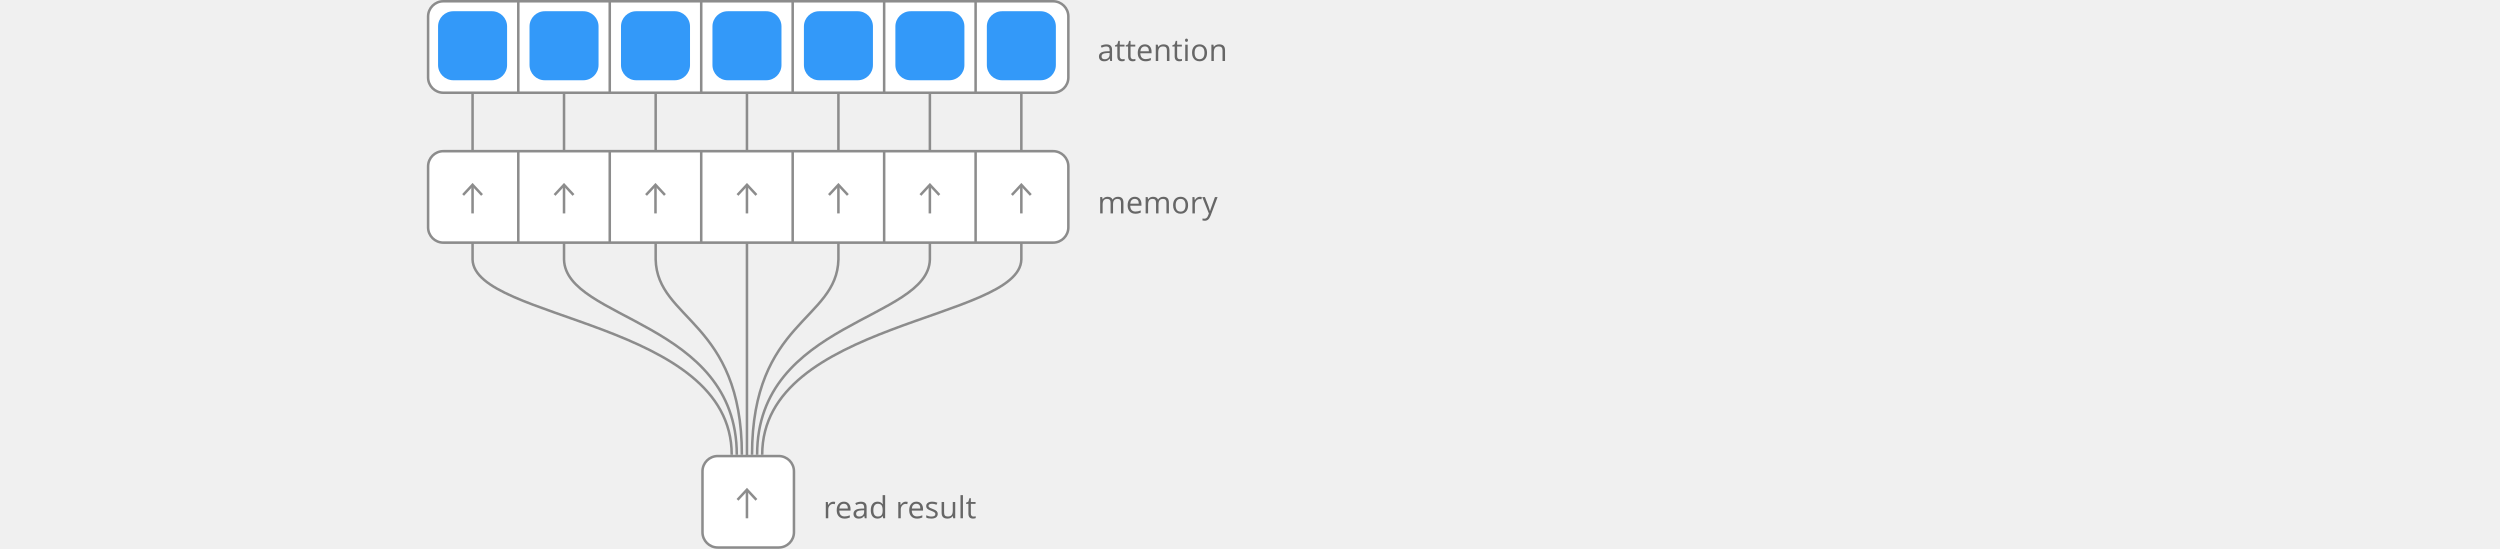
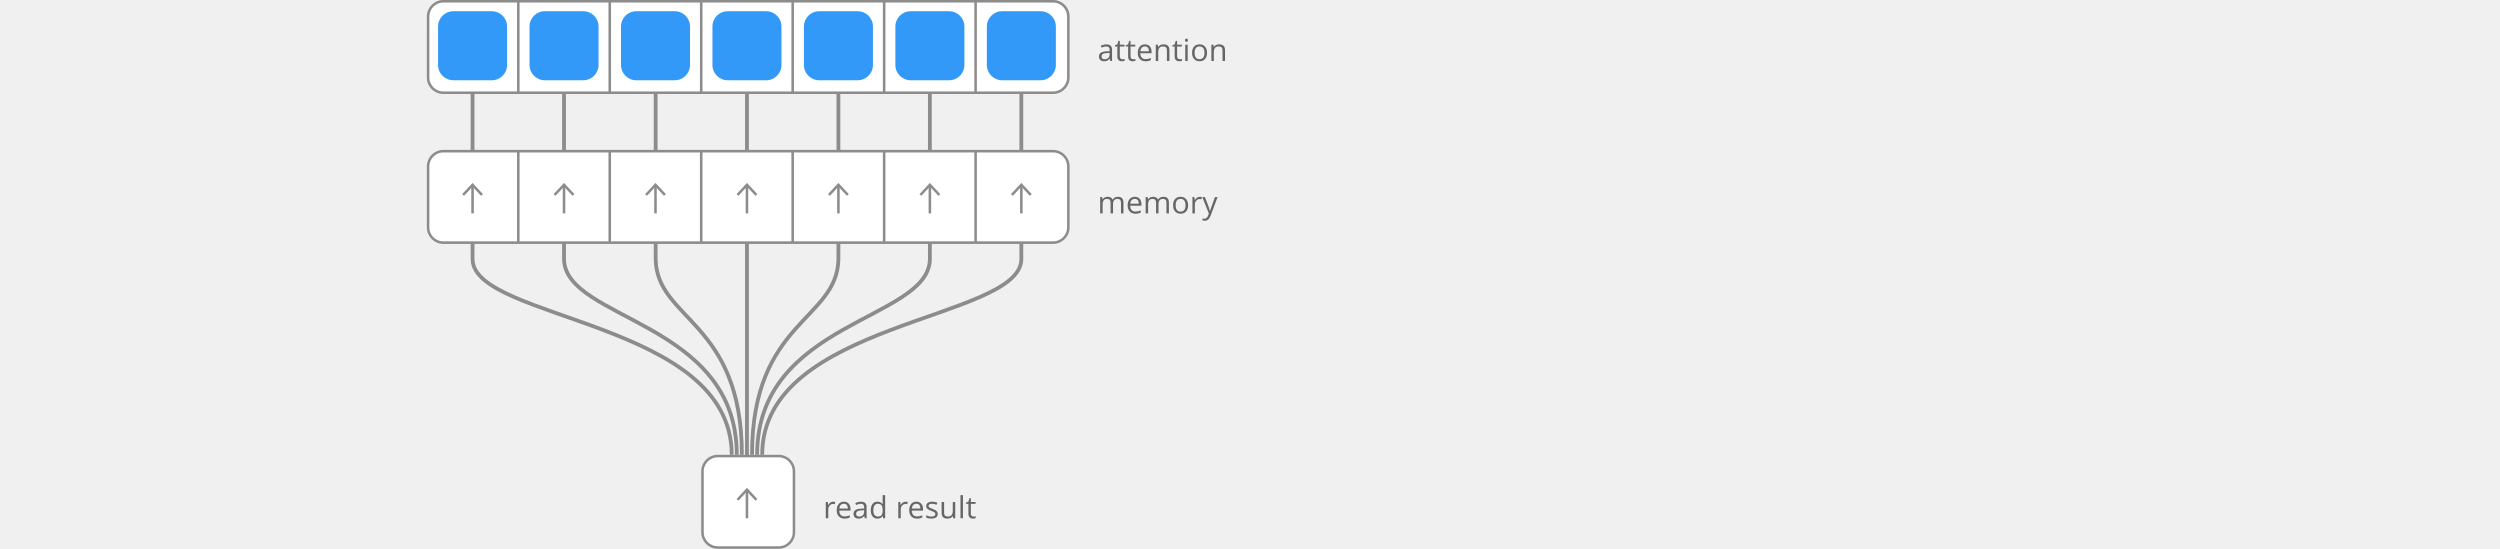
<svg xmlns="http://www.w3.org/2000/svg" xmlns:xlink="http://www.w3.org/1999/xlink" id="edges" width="984" height="216" viewBox="0 0 984 216">
  <defs>
    <symbol id="array-7" data-name="array-7" viewBox="0 0 253 37">
      <rect x="0.5" y="0.5" width="252" height="36" rx="6" ry="6" fill="#fff" stroke="#8c8c8c" stroke-miterlimit="10" />
      <line x1="36" y1="36.5" x2="36" y2="0.5" fill="none" stroke="#8c8c8c" stroke-miterlimit="10" />
      <line x1="72" y1="36.5" x2="72" y2="0.5" fill="none" stroke="#8c8c8c" stroke-miterlimit="10" />
      <line x1="108" y1="36.5" x2="108" y2="0.5" fill="none" stroke="#8c8c8c" stroke-miterlimit="10" />
      <line x1="144" y1="36.5" x2="144" y2="0.5" fill="none" stroke="#8c8c8c" stroke-miterlimit="10" />
      <line x1="180" y1="36.5" x2="180" y2="0.5" fill="none" stroke="#8c8c8c" stroke-miterlimit="10" />
      <line x1="216" y1="36.5" x2="216" y2="0.5" fill="none" stroke="#8c8c8c" stroke-miterlimit="10" />
    </symbol>
    <symbol id="array-1" data-name="array-1" viewBox="0 0 37 37">
      <rect x="0.5" y="0.5" width="36" height="36" rx="6" ry="6" fill="#fff" stroke="#8c8c8c" stroke-miterlimit="10" />
    </symbol>
    <symbol id="array-vector" data-name="array-vector" viewBox="0 0 36 36">
      <rect width="36" height="36" fill="#0080f7" opacity="0" />
      <g>
        <line x1="18" y1="24" x2="18" y2="13.08" fill="none" stroke="#8c8c8c" stroke-miterlimit="10" />
        <polygon points="22.09 16.4 21.36 17.08 18 13.47 14.64 17.08 13.91 16.4 18 12 22.09 16.4" fill="#8c8c8c" />
      </g>
    </symbol>
    <symbol id="array-positive-value" data-name="array-positive-value" viewBox="0 0 36 36">
      <rect width="36" height="36" fill="#0080f7" opacity="0" />
      <rect x="4.42" y="4.42" width="27.17" height="27.17" rx="6" ry="6" fill="#0080f7" opacity="0.8" />
    </symbol>
  </defs>
  <g id="paths">
-     <path id="edge0" d="M186,36v66.12c0.56,24,102,24.22,102,76.88" fill="none" stroke="#8c8c8c" stroke-miterlimit="10" />
-     <path id="edge1" d="M222,36v66.12c0.56,24,68,24.22,68,76.88" fill="none" stroke="#8c8c8c" stroke-miterlimit="10" />
-     <path id="edge2" d="M258.07,36v66.12c0.56,24,33.93,24.22,33.93,76.88" fill="none" stroke="#8c8c8c" stroke-miterlimit="10" />
-     <path id="edge3" d="M294,36V180" fill="none" stroke="#8c8c8c" stroke-miterlimit="10" />
-     <path id="edge4" d="M330,36v66.12c-0.56,24-34,24.22-34,76.88" fill="none" stroke="#8c8c8c" stroke-miterlimit="10" />
-     <path id="edge5" d="M366,36v66.12c-0.56,24-68,24.22-68,76.88" fill="none" stroke="#8c8c8c" stroke-miterlimit="10" />
-     <path id="edge6" d="M402,36v66.12c-0.56,24-102,24.22-102,76.88" fill="none" stroke="#8c8c8c" stroke-miterlimit="10" />
+     <path id="edge0" d="M186,36v66.12c0.56,24,102,24.22,102,76.88" fill="none" stroke="#8c8c8c" stroke-miterlimit="10" stroke-width="1.5" />
+     <path id="edge1" d="M222,36v66.12c0.56,24,68,24.22,68,76.88" fill="none" stroke="#8c8c8c" stroke-miterlimit="10" stroke-width="1.5" />
+     <path id="edge2" d="M258.07,36v66.12c0.56,24,33.93,24.22,33.93,76.88" fill="none" stroke="#8c8c8c" stroke-miterlimit="10" stroke-width="1.5" />
+     <path id="edge3" d="M294,36V180" fill="none" stroke="#8c8c8c" stroke-miterlimit="10" stroke-width="1.5" />
+     <path id="edge4" d="M330,36v66.12c-0.56,24-34,24.22-34,76.88" fill="none" stroke="#8c8c8c" stroke-miterlimit="10" stroke-width="1.5" />
+     <path id="edge5" d="M366,36v66.12c-0.56,24-68,24.22-68,76.88" fill="none" stroke="#8c8c8c" stroke-miterlimit="10" stroke-width="1.5" />
+     <path id="edge6" d="M402,36v66.12c-0.56,24-102,24.22-102,76.88" fill="none" stroke="#8c8c8c" stroke-miterlimit="10" stroke-width="1.5" />
  </g>
  <use id="array-7-3" data-name="array-7" width="253" height="37" transform="translate(168)" xlink:href="#array-7" />
  <use width="253" height="37" transform="translate(168 59)" xlink:href="#array-7" />
  <use width="37" height="37" transform="translate(276 179)" xlink:href="#array-1" />
  <text transform="translate(432 24)" font-size="12" fill="#666" font-family="Open Sans">attention</text>
  <text transform="translate(432 84)" font-size="12" fill="#666" font-family="Open Sans">memory</text>
  <text transform="translate(324 204)" font-size="12" fill="#666" font-family="Open Sans">read result</text>
  <use id="read-result" width="36" height="36" transform="translate(276 180)" xlink:href="#array-vector" />
  <g id="attention">
    <use width="36" height="36" transform="translate(168)" xlink:href="#array-positive-value" />
    <use width="36" height="36" transform="translate(204)" xlink:href="#array-positive-value" />
    <use width="36" height="36" transform="translate(240)" xlink:href="#array-positive-value" />
    <use width="36" height="36" transform="translate(276)" xlink:href="#array-positive-value" />
    <use width="36" height="36" transform="translate(312)" xlink:href="#array-positive-value" />
    <use width="36" height="36" transform="translate(348)" xlink:href="#array-positive-value" />
    <use width="36" height="36" transform="translate(384)" xlink:href="#array-positive-value" />
  </g>
  <g id="memory">
    <use width="36" height="36" transform="translate(168 60)" xlink:href="#array-vector" />
    <use width="36" height="36" transform="translate(204 60)" xlink:href="#array-vector" />
    <use width="36" height="36" transform="translate(240 60)" xlink:href="#array-vector" />
    <use width="36" height="36" transform="translate(276 60)" xlink:href="#array-vector" />
    <use width="36" height="36" transform="translate(312 60)" xlink:href="#array-vector" />
    <use width="36" height="36" transform="translate(348 60)" xlink:href="#array-vector" />
    <use id="array-vector-17" data-name="array-vector" width="36" height="36" transform="translate(384 60)" xlink:href="#array-vector" />
  </g>
</svg>
